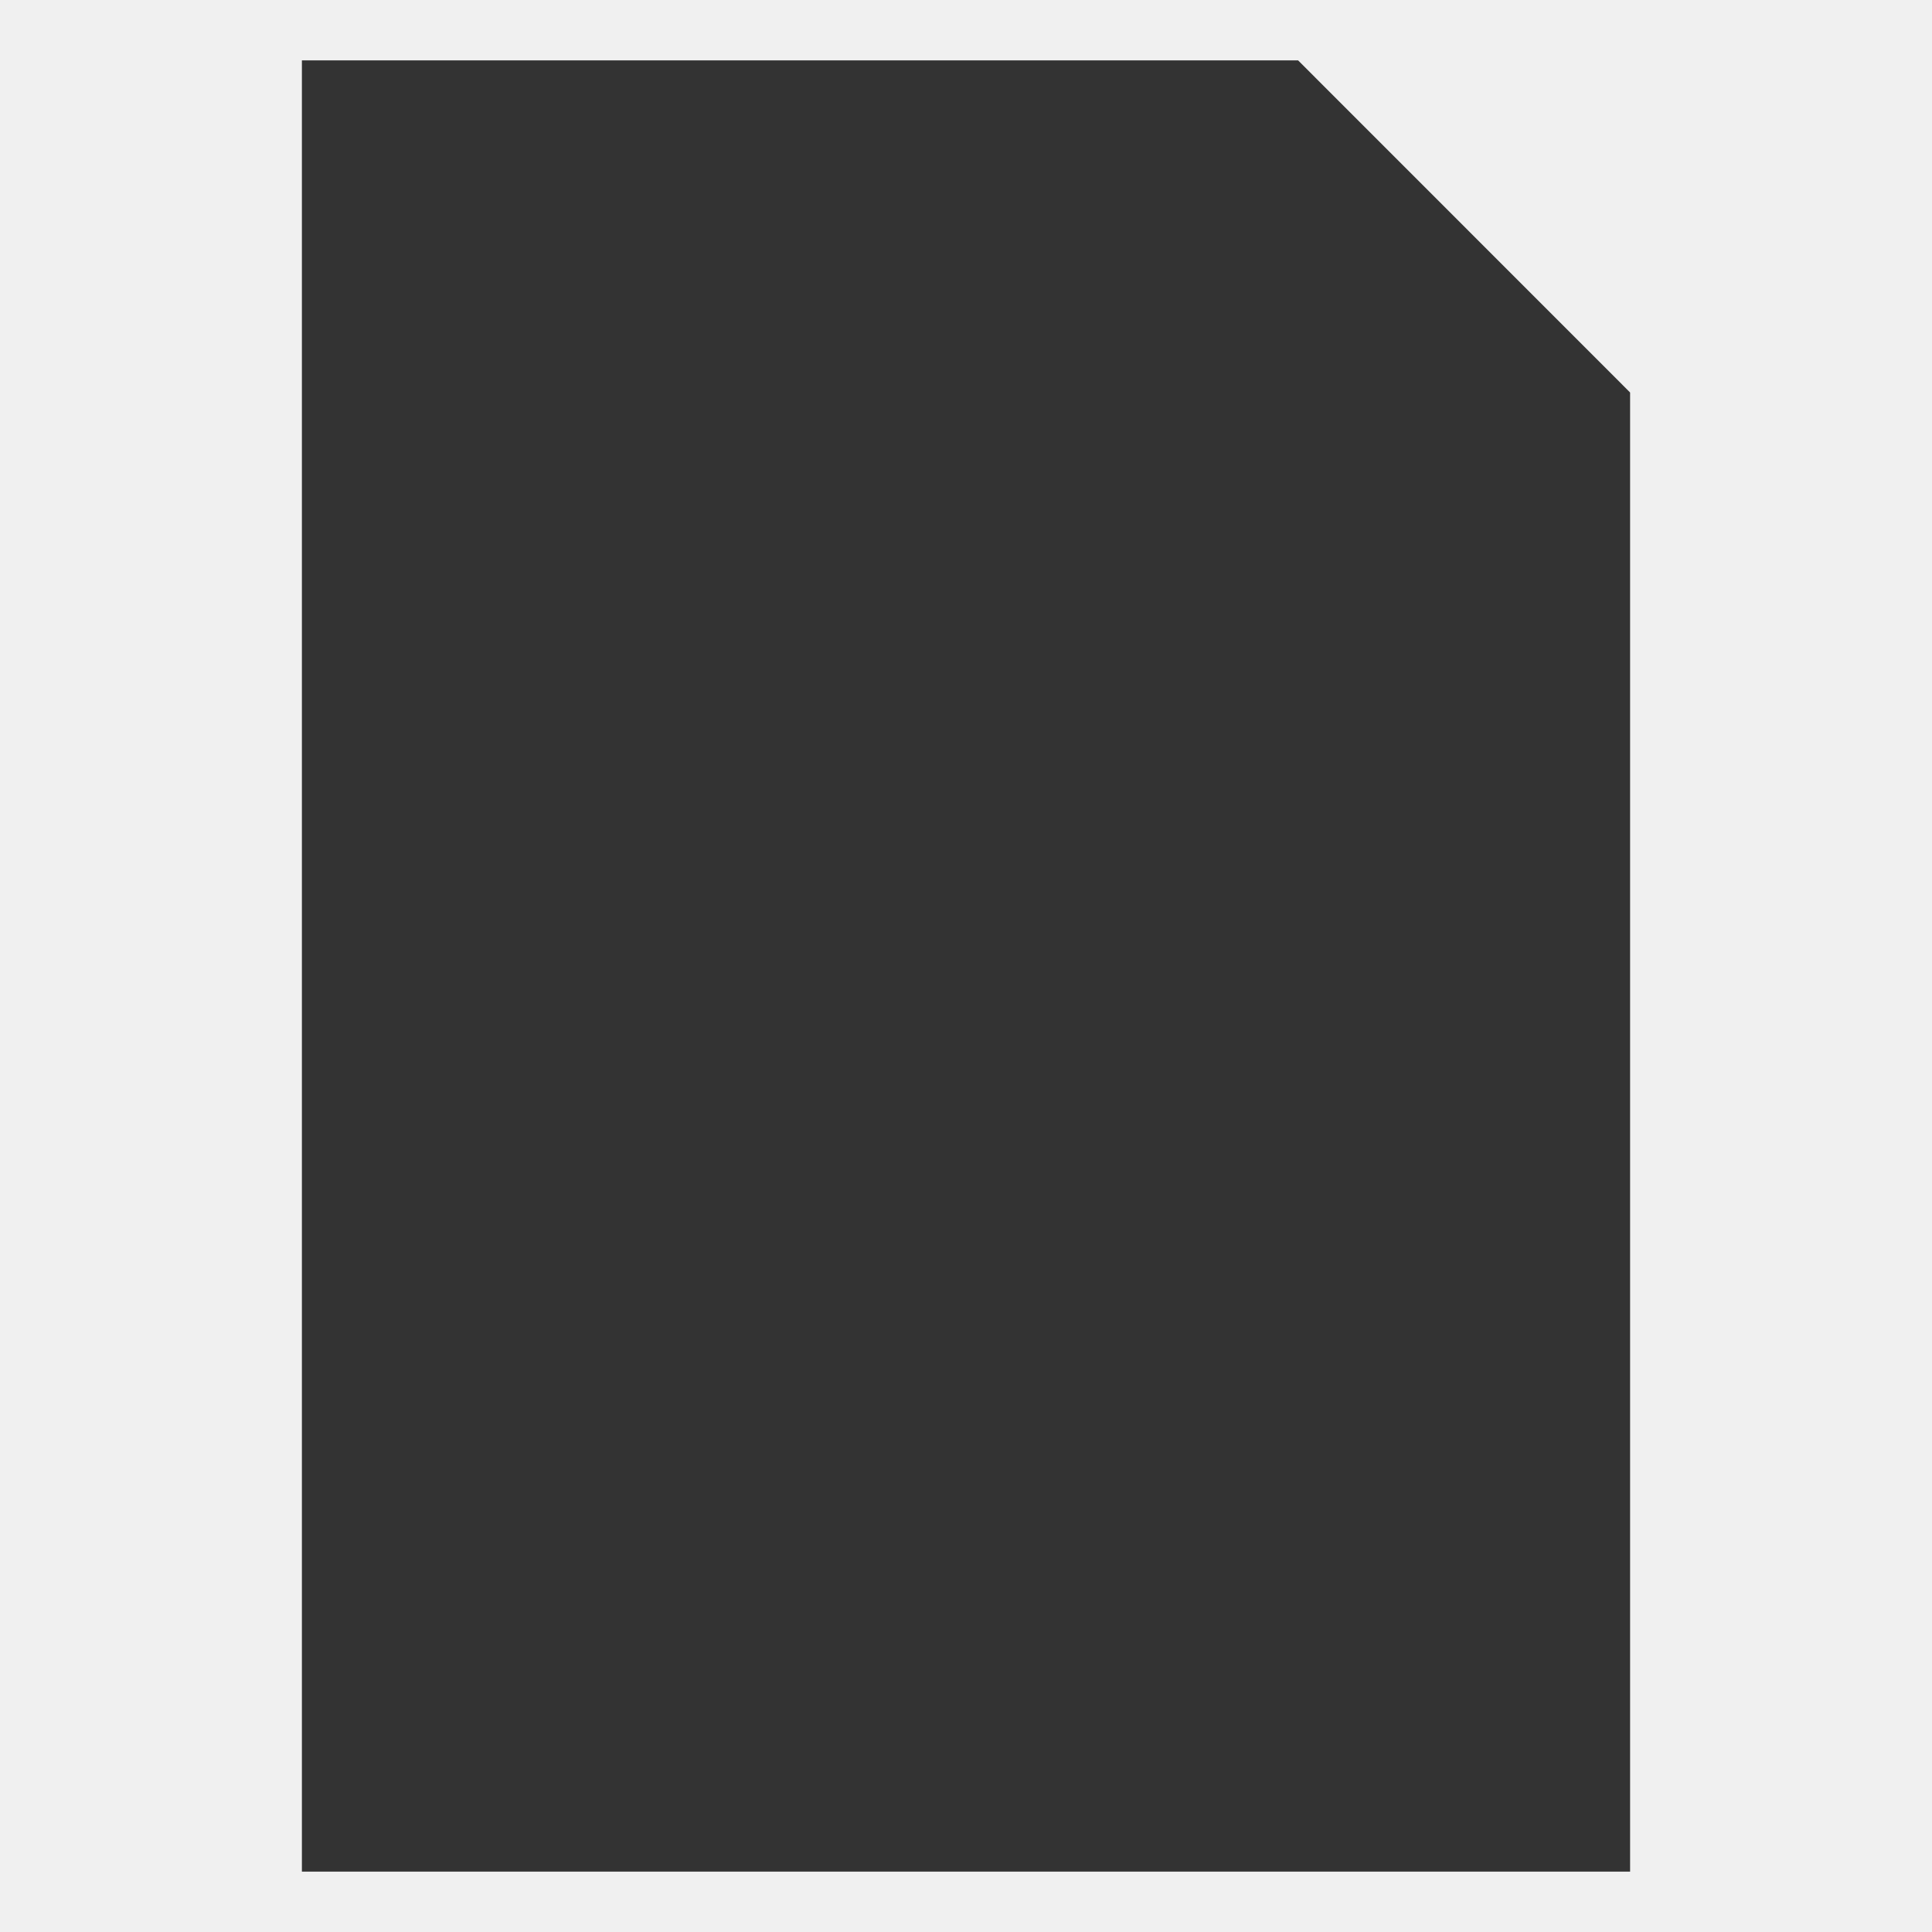
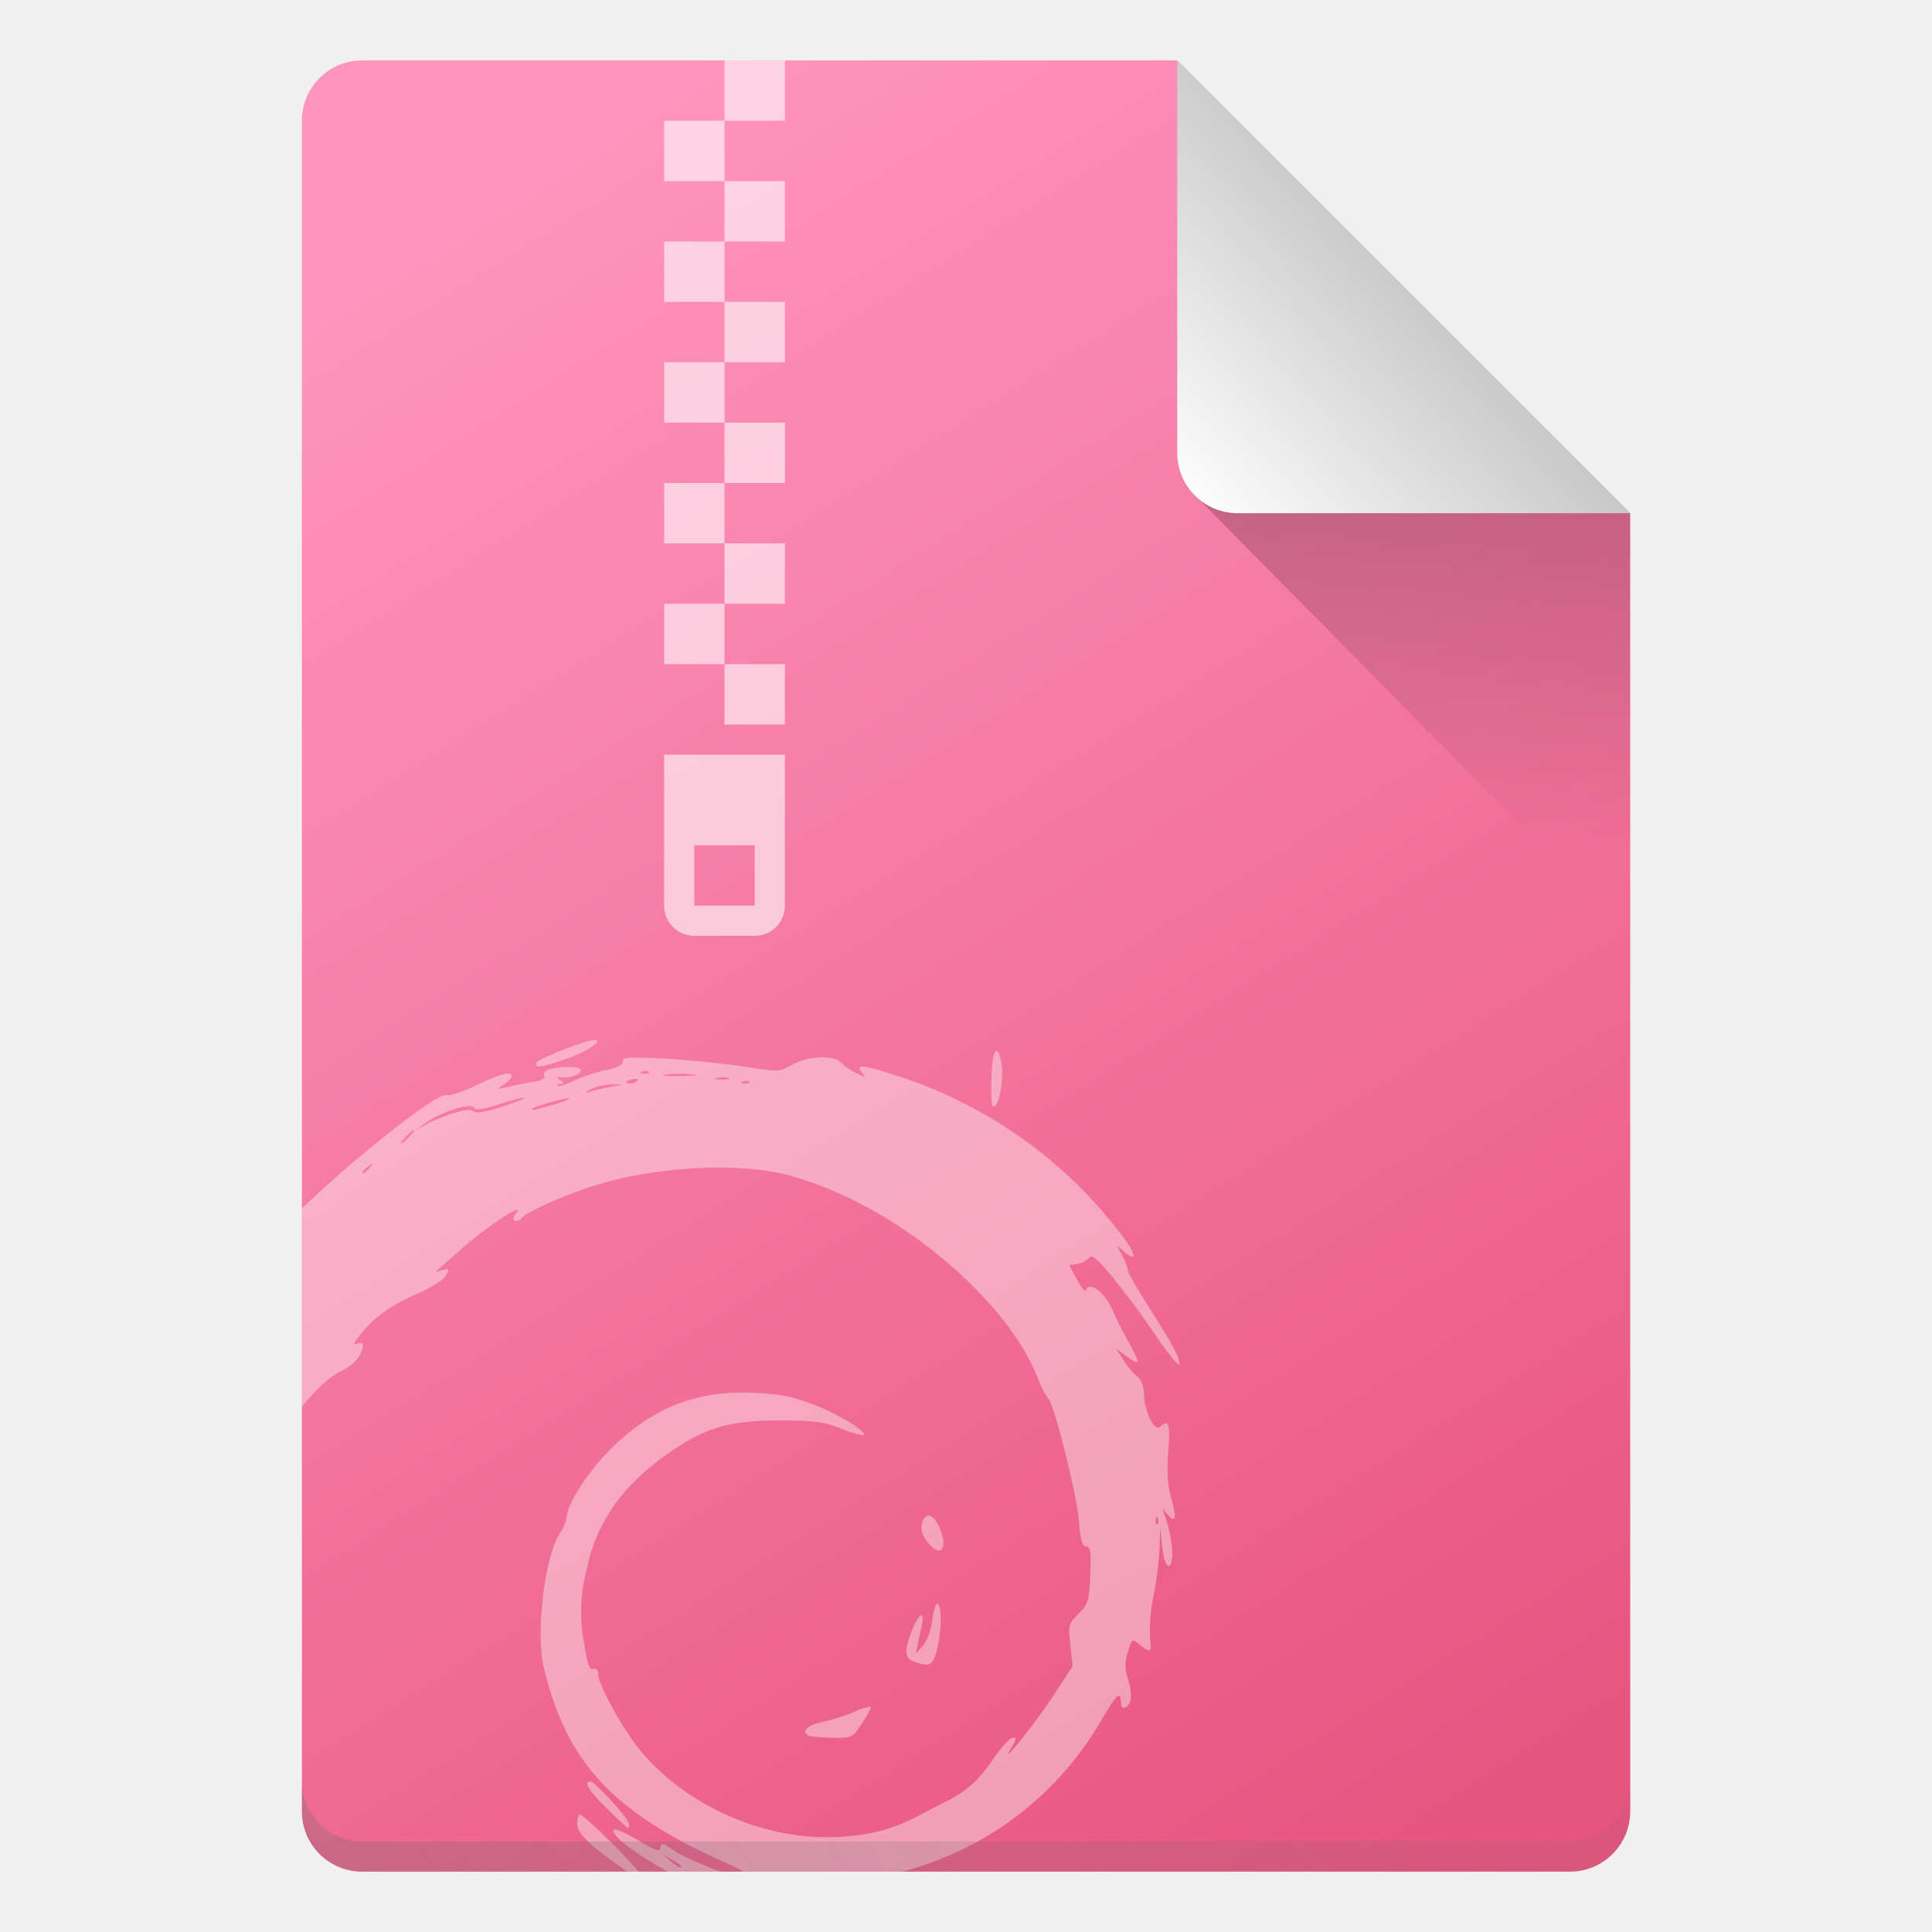
- <svg xmlns="http://www.w3.org/2000/svg" width="64" height="64" viewBox="0 0 16.933 16.933" version="1.1" id="svg5">
-   <defs id="defs2" />
-   <path id="rect846" style="fill:#333333;stroke-width:0.268" d="M 2.646,0.529 H 11.377 L 14.287,3.44 V 16.404 H 2.646 Z" />
+ <svg xmlns="http://www.w3.org/2000/svg" xmlns:xlink="http://www.w3.org/1999/xlink" width="64" height="64" viewBox="0 0 16.933 16.933" version="1.1" id="svg5">
+   <defs id="defs2">
+     <linearGradient id="linearGradient12875">
+       <stop style="stop-color:#e75480;stop-opacity:1" offset="0" id="stop12871" />
+       <stop style="stop-color:#ff95bd;stop-opacity:1" offset="1" id="stop12873" />
+     </linearGradient>
+     <linearGradient id="linearGradient10453">
+       <stop style="stop-color:#666666;stop-opacity:1" offset="0" id="stop10449" />
+       <stop style="stop-color:#666666;stop-opacity:0" offset="1" id="stop10451" />
+     </linearGradient>
+     <linearGradient id="linearGradient6263">
+       <stop style="stop-color:#000000;stop-opacity:1;" offset="0" id="stop6259" />
+       <stop style="stop-color:#000000;stop-opacity:0;" offset="1" id="stop6261" />
+     </linearGradient>
+     <linearGradient id="linearGradient3378">
+       <stop style="stop-color:#b0b0b0;stop-opacity:1" offset="0" id="stop3374" />
+       <stop style="stop-color:#fcfcfc;stop-opacity:1" offset="1" id="stop3376" />
+     </linearGradient>
+     <linearGradient xlink:href="#linearGradient3378" id="linearGradient3380" x1="13.884" y1="2.172" x2="10.974" y2="4.841" gradientUnits="userSpaceOnUse" gradientTransform="translate(-0.5291663,-0.5291667)" />
+     <linearGradient xlink:href="#linearGradient6263" id="linearGradient6265" x1="11.906" y1="2.381" x2="12.171" y2="7.144" gradientUnits="userSpaceOnUse" gradientTransform="translate(-0.5291666,0.5291667)" />
+     <linearGradient xlink:href="#linearGradient10453" id="linearGradient10455" x1="10" y1="72.5" x2="58" y2="32.5" gradientUnits="userSpaceOnUse" />
+     <linearGradient xlink:href="#linearGradient12875" id="linearGradient12877" x1="13.229" y1="15.875" x2="4.233" y2="1.588" gradientUnits="userSpaceOnUse" />
+   </defs>
+   <path id="rect1068" style="fill:url(#linearGradient12877);fill-opacity:1;stroke-width:0.529;stroke-linejoin:round" d="m 3.175,0.529 7.144,3e-8 3.969,3.969 1e-6,11.377 c 0,0.293 -0.236,0.529 -0.529,0.529 H 3.175 c -0.293,0 -0.529,-0.236 -0.529,-0.529 V 1.058 c 0,-0.293 0.236,-0.529 0.529,-0.529 z" />
+   <path id="path13465" style="stroke-width:3.664;fill:#ffffff;opacity:0.4" d="M 19.686 34.453 C 19.392 34.453 17.813 35.075 17.766 35.207 L 17.766 35.211 C 17.703 35.391 17.912 35.365 18.703 35.098 C 19.414 34.856 20.03 34.453 19.686 34.453 z M 33.008 34.809 C 32.924 34.825 32.851 35.185 32.84 35.801 L 32.836 35.797 C 32.825 36.508 32.855 36.722 32.953 36.645 C 33.136 36.502 33.258 35.65 33.162 35.17 C 33.113 34.912 33.058 34.799 33.008 34.809 z M 27.164 35.027 C 26.857 35.041 26.512 35.123 26.246 35.27 C 25.806 35.514 25.806 35.515 24.619 35.328 C 23.967 35.226 22.802 35.109 22.029 35.068 C 20.809 35.005 20.625 35.019 20.625 35.166 C 20.625 35.283 20.439 35.375 20.047 35.455 C 19.728 35.521 19.258 35.678 19.002 35.803 C 18.745 35.927 18.508 36.007 18.471 35.969 C 18.437 35.938 18.481 35.902 18.568 35.902 C 18.7 35.898 18.702 35.879 18.559 35.783 C 18.415 35.692 18.427 35.657 18.617 35.693 C 18.896 35.719 19.246 35.583 19.246 35.447 C 19.246 35.323 18.63 35.308 18.234 35.41 C 18.076 35.45 17.993 35.534 18.029 35.623 C 18.07 35.721 17.953 35.791 17.664 35.838 C 17.429 35.874 17.056 35.949 16.836 36 C 16.447 36.091 16.444 36.087 16.693 35.922 C 16.832 35.826 16.949 35.709 16.949 35.654 C 16.949 35.471 16.593 35.559 15.791 35.947 C 15.348 36.159 14.897 36.314 14.787 36.277 C 14.464 36.179 11.554 38.518 10 40.035 L 10 46.598 C 10.474 46.019 10.926 45.594 11.279 45.43 C 11.723 45.224 12.02 44.872 12.02 44.557 C 12.02 44.469 11.938 44.47 11.84 44.506 C 11.7 44.561 11.711 44.51 11.887 44.271 C 12.334 43.678 12.893 43.264 13.758 42.887 C 14.271 42.663 14.693 42.399 14.773 42.256 C 14.898 42.032 14.887 42.014 14.656 42.072 C 14.517 42.109 14.421 42.146 14.443 42.109 L 15.381 41.289 C 16.198 40.567 17.467 39.758 17.086 40.201 C 17.002 40.3 16.983 40.399 17.045 40.436 C 17.104 40.469 17.213 40.425 17.291 40.338 C 17.46 40.144 18.456 39.688 19.471 39.344 C 21.548 38.64 24.461 38.469 26.18 38.945 C 28.199 39.506 30.335 40.773 32.031 42.414 C 33.211 43.554 33.965 44.603 34.396 45.691 A 2.47 2.47 0 0 0 34.727 46.336 C 34.902 46.442 35.659 49.454 35.736 50.352 C 35.791 51.029 35.851 51.234 35.982 51.234 C 36.125 51.234 36.148 51.395 36.115 52.168 C 36.079 53.036 36.049 53.133 35.727 53.455 C 35.393 53.789 35.382 53.831 35.455 54.498 L 35.533 55.195 L 34.836 56.254 C 34.213 57.199 33.011 58.673 33.523 57.863 C 33.677 57.614 33.684 57.559 33.553 57.559 C 33.461 57.559 33.168 57.881 32.9 58.273 C 32.417 58.981 32.003 59.35 31.336 59.676 C 31.146 59.767 30.708 59.995 30.359 60.182 C 29.491 60.643 28.544 60.859 27.379 60.859 C 25.133 60.859 22.762 59.783 21.297 58.094 C 20.689 57.39 19.811 55.822 19.811 55.434 C 19.811 55.32 19.755 55.247 19.652 55.283 C 19.531 55.327 19.463 55.144 19.367 54.521 A 5.408 5.408 0 0 1 19.422 52.041 C 19.744 50.411 20.649 49.142 22.279 48.043 C 23.43 47.266 24.218 47.053 25.834 47.053 C 26.984 47.06 27.311 47.101 27.816 47.303 A 3.704 3.704 0 0 0 28.561 47.541 C 28.883 47.534 27.819 46.86 26.977 46.537 C 26.233 46.251 25.853 46.177 24.959 46.137 C 23.109 46.056 21.683 46.603 20.312 47.918 C 19.536 48.662 18.777 49.816 18.777 50.252 A 1.488 1.488 0 0 1 18.543 50.799 C 18.033 51.59 17.737 54.107 18.016 55.254 C 18.774 58.387 20.301 60.028 23.965 61.67 C 24.244 61.794 24.474 61.905 24.652 62 L 29.891 62 A 11.981 11.981 0 0 0 30.887 61.684 A 10.706 10.706 0 0 0 36.5 56.953 C 36.976 56.132 37.131 55.993 37.131 56.385 C 37.131 56.697 37.404 56.593 37.455 56.264 C 37.477 56.121 37.435 55.827 37.361 55.607 A 1.26 1.26 0 0 1 37.357 54.74 C 37.478 54.308 37.508 54.283 37.684 54.426 C 38.116 54.778 38.163 54.758 38.094 54.264 A 5.437 5.437 0 0 1 38.211 52.871 A 12.333 12.333 0 0 0 38.412 51.273 L 38.432 50.6 L 38.498 51.234 C 38.568 51.887 38.764 52.099 38.83 51.59 C 38.867 51.319 38.739 50.625 38.57 50.16 C 38.489 49.951 38.492 49.951 38.668 50.16 C 38.947 50.486 38.987 50.315 38.797 49.615 C 38.672 49.154 38.648 48.716 38.699 48.057 C 38.772 47.163 38.714 46.991 38.428 47.266 C 38.245 47.438 37.912 46.775 37.896 46.211 C 37.889 45.903 37.816 45.709 37.654 45.584 A 2.36 2.36 0 0 1 37.201 45.037 L 36.977 44.672 L 37.303 44.918 C 37.482 45.054 37.653 45.148 37.682 45.111 C 37.711 45.086 37.581 44.799 37.395 44.477 C 37.208 44.154 36.989 43.718 36.904 43.506 C 36.648 42.853 36.087 42.396 35.967 42.744 C 35.945 42.806 35.813 42.645 35.674 42.385 L 35.42 41.908 L 35.676 41.871 A 0.678 0.678 0 0 0 36.061 41.678 C 36.167 41.546 36.304 41.652 36.82 42.264 A 27.033 27.033 0 0 1 38.23 44.162 C 38.659 44.796 39.028 45.259 39.055 45.189 C 39.11 45.028 38.876 44.587 38.041 43.275 C 37.671 42.696 37.365 42.163 37.365 42.09 A 1.649 1.649 0 0 0 37.18 41.605 L 36.992 41.254 L 37.238 41.463 C 37.667 41.829 37.642 41.558 37.188 40.953 A 15.132 15.132 0 0 0 29.541 35.582 C 28.563 35.259 28.31 35.252 28.562 35.545 C 28.694 35.703 28.672 35.703 28.357 35.545 A 1.909 1.909 0 0 1 27.855 35.197 C 27.742 35.069 27.471 35.014 27.164 35.027 z M 21.406 35.473 C 21.446 35.473 21.481 35.484 21.5 35.502 L 21.5 35.51 C 21.537 35.531 21.47 35.568 21.35 35.568 C 21.214 35.564 21.188 35.539 21.279 35.502 C 21.321 35.482 21.366 35.472 21.406 35.473 z M 22.533 35.57 A 3.829 3.829 0 0 1 22.99 35.598 L 22.994 35.598 C 23.229 35.606 23.01 35.641 22.504 35.641 C 21.998 35.641 21.803 35.634 22.074 35.598 A 3.829 3.829 0 0 1 22.533 35.57 z M 23.932 35.684 A 0.751 0.751 0 0 1 24.135 35.711 C 24.245 35.726 24.151 35.762 23.932 35.762 C 23.712 35.762 23.621 35.748 23.73 35.711 A 0.751 0.751 0 0 1 23.932 35.684 z M 21.037 35.736 C 21.109 35.732 21.146 35.754 21.119 35.795 C 21.082 35.846 20.98 35.893 20.889 35.893 C 20.655 35.893 20.688 35.819 20.955 35.75 C 20.986 35.743 21.013 35.738 21.037 35.736 z M 24.727 35.803 C 24.766 35.803 24.8 35.814 24.818 35.832 L 24.818 35.84 C 24.855 35.861 24.788 35.898 24.668 35.898 C 24.532 35.894 24.508 35.869 24.6 35.832 C 24.642 35.812 24.687 35.802 24.727 35.803 z M 20.262 35.924 L 20.664 35.924 L 20.207 36.004 L 20.203 36.012 C 19.95 36.056 19.64 36.126 19.516 36.17 C 19.369 36.224 19.385 36.189 19.572 36.08 A 1.63 1.63 0 0 1 20.262 35.924 z M 17.338 36.365 C 17.351 36.366 17.36 36.369 17.363 36.373 C 17.389 36.395 17.045 36.531 16.602 36.67 C 16.048 36.85 15.754 36.89 15.674 36.812 C 15.593 36.739 15.377 36.758 15 36.883 L 15 36.879 C 14.696 36.978 14.297 37.146 14.117 37.248 L 13.787 37.439 L 14.096 37.201 C 14.543 36.853 15.588 36.519 15.697 36.688 C 15.76 36.787 15.972 36.761 16.551 36.574 C 16.92 36.458 17.244 36.363 17.338 36.365 z M 18.842 36.383 C 18.854 36.383 18.862 36.385 18.865 36.389 C 18.891 36.414 18.638 36.508 18.305 36.604 C 17.638 36.791 17.627 36.795 17.627 36.729 C 17.627 36.667 18.666 36.377 18.842 36.383 z M 13.707 37.436 C 13.74 37.436 13.67 37.536 13.557 37.656 C 13.443 37.778 13.326 37.875 13.293 37.875 C 13.26 37.875 13.33 37.777 13.443 37.656 C 13.557 37.535 13.674 37.436 13.707 37.436 z M 12.354 38.537 C 12.36 38.543 12.323 38.588 12.252 38.674 L 12.252 38.67 C 12.102 38.861 12.006 38.913 12.006 38.824 A 0.762 0.762 0 0 1 12.209 38.633 C 12.301 38.563 12.348 38.531 12.354 38.537 z M 30.752 50.207 C 30.662 50.211 30.586 50.299 30.541 50.473 C 30.49 50.667 30.545 50.849 30.725 51.08 C 31.157 51.644 31.427 51.306 31.115 50.592 C 31.002 50.332 30.867 50.201 30.752 50.207 z M 38.318 50.24 C 38.329 50.242 38.342 50.26 38.355 50.293 L 38.352 50.289 C 38.389 50.37 38.38 50.466 38.344 50.502 C 38.308 50.542 38.281 50.477 38.285 50.359 C 38.289 50.279 38.301 50.238 38.318 50.24 z M 31.039 53.125 C 30.986 53.154 30.92 53.378 30.881 53.666 A 1.784 1.784 0 0 1 30.574 54.521 L 30.344 54.77 L 30.395 54.494 A 14.729 14.729 0 0 1 30.529 53.861 C 30.658 53.315 30.431 53.432 30.207 54.025 C 29.947 54.718 29.962 54.921 30.27 55.041 L 30.273 55.037 C 30.779 55.235 30.899 55.173 31.035 54.664 C 31.19 54.082 31.203 53.21 31.061 53.125 C 31.054 53.121 31.047 53.121 31.039 53.125 z M 28.846 56.533 A 1.759 1.759 0 0 0 28.287 56.713 C 28.005 56.834 27.529 56.982 27.229 57.045 C 26.705 57.151 26.507 57.383 26.826 57.508 L 26.83 57.504 C 26.907 57.53 27.256 57.566 27.604 57.566 C 28.23 57.574 28.236 57.572 28.562 57.074 C 28.742 56.799 28.872 56.571 28.846 56.533 z M 19.561 59.014 C 19.315 59.014 19.509 59.328 20.117 59.918 L 20.113 59.918 C 20.476 60.27 20.785 60.557 20.803 60.557 C 20.821 60.557 20.836 60.494 20.836 60.416 C 20.836 60.255 19.707 59.014 19.561 59.014 z M 19.209 60.113 C 19.162 60.113 19.121 60.251 19.121 60.42 C 19.121 60.735 19.554 61.153 20.723 61.955 L 20.719 61.959 C 20.742 61.974 20.762 61.986 20.785 62 L 21.154 62 C 20.737 61.486 19.348 60.113 19.209 60.113 z M 20.387 60.602 C 20.371 60.6 20.358 60.601 20.352 60.605 C 20.139 60.733 21.089 61.435 22.119 62 L 23.869 62 C 23.236 61.769 22.599 61.486 22.342 61.311 C 21.946 61.039 21.873 61.028 21.873 61.244 C 21.873 61.358 21.66 61.281 21.162 60.977 C 20.822 60.772 20.499 60.613 20.387 60.602 z M 21.938 61.416 L 22.252 61.6 C 22.424 61.702 22.566 61.79 22.566 61.826 C 22.566 61.914 22.471 61.862 22.207 61.643 L 21.938 61.416 z " transform="scale(0.2645833)" />
+   <path id="rect5598" style="opacity:0.3;fill:url(#linearGradient6265);fill-opacity:1;stroke-width:0.529;stroke-linejoin:round" d="M 10.445,4.312 10.319,3.44 14.287,4.498 v 3.704 z" />
+   <path id="rect2607" style="fill:url(#linearGradient3380);fill-opacity:1;stroke-width:0.529;stroke-linejoin:round" d="m 14.287,4.498 -3.44,-1e-7 c -0.293,0 -0.529,-0.236 -0.529,-0.529 V 0.529 Z" />
+   <path id="rect11027" style="opacity:0.6;fill:#fefefe;fill-opacity:1;stroke-width:0.703;stroke-linejoin:round" d="m 24,2 v 2 h 2 V 2 Z m 0,2 h -2 v 2 h 2 z m 0,2 v 2 h 2 V 6 Z m 0,2 h -2 v 2 h 2 z m 0,2 v 2 h 2 v -2 z m 0,2 h -2 v 2 h 2 z m 0,2 v 2 h 2 v -2 z m 0,2 h -2 v 2 h 2 z m 0,2 v 2 h 2 v -2 z m 0,2 h -2 v 2 h 2 z m 0,2 v 2 h 2 v -2 z m -2,3 v 5 c 0,0.554 0.446,1 1,1 h 2 c 0.554,0 1,-0.446 1,-1 v -5 z m 1,3 h 2 v 2 h -2 z" transform="scale(0.2645833)" />
+   <path id="rect9905" style="opacity:0.3;fill:url(#linearGradient10455);fill-opacity:1;stroke-width:2;stroke-linejoin:round" d="M 10 59 L 10 60 C 10 61.108 10.892 62 12 62 L 52 62 C 53.108 62 54 61.108 54 60 L 54 59 C 54 60.108 53.108 61 52 61 L 12 61 C 10.892 61 10 60.108 10 59 z " transform="scale(0.2645833)" />
</svg>
